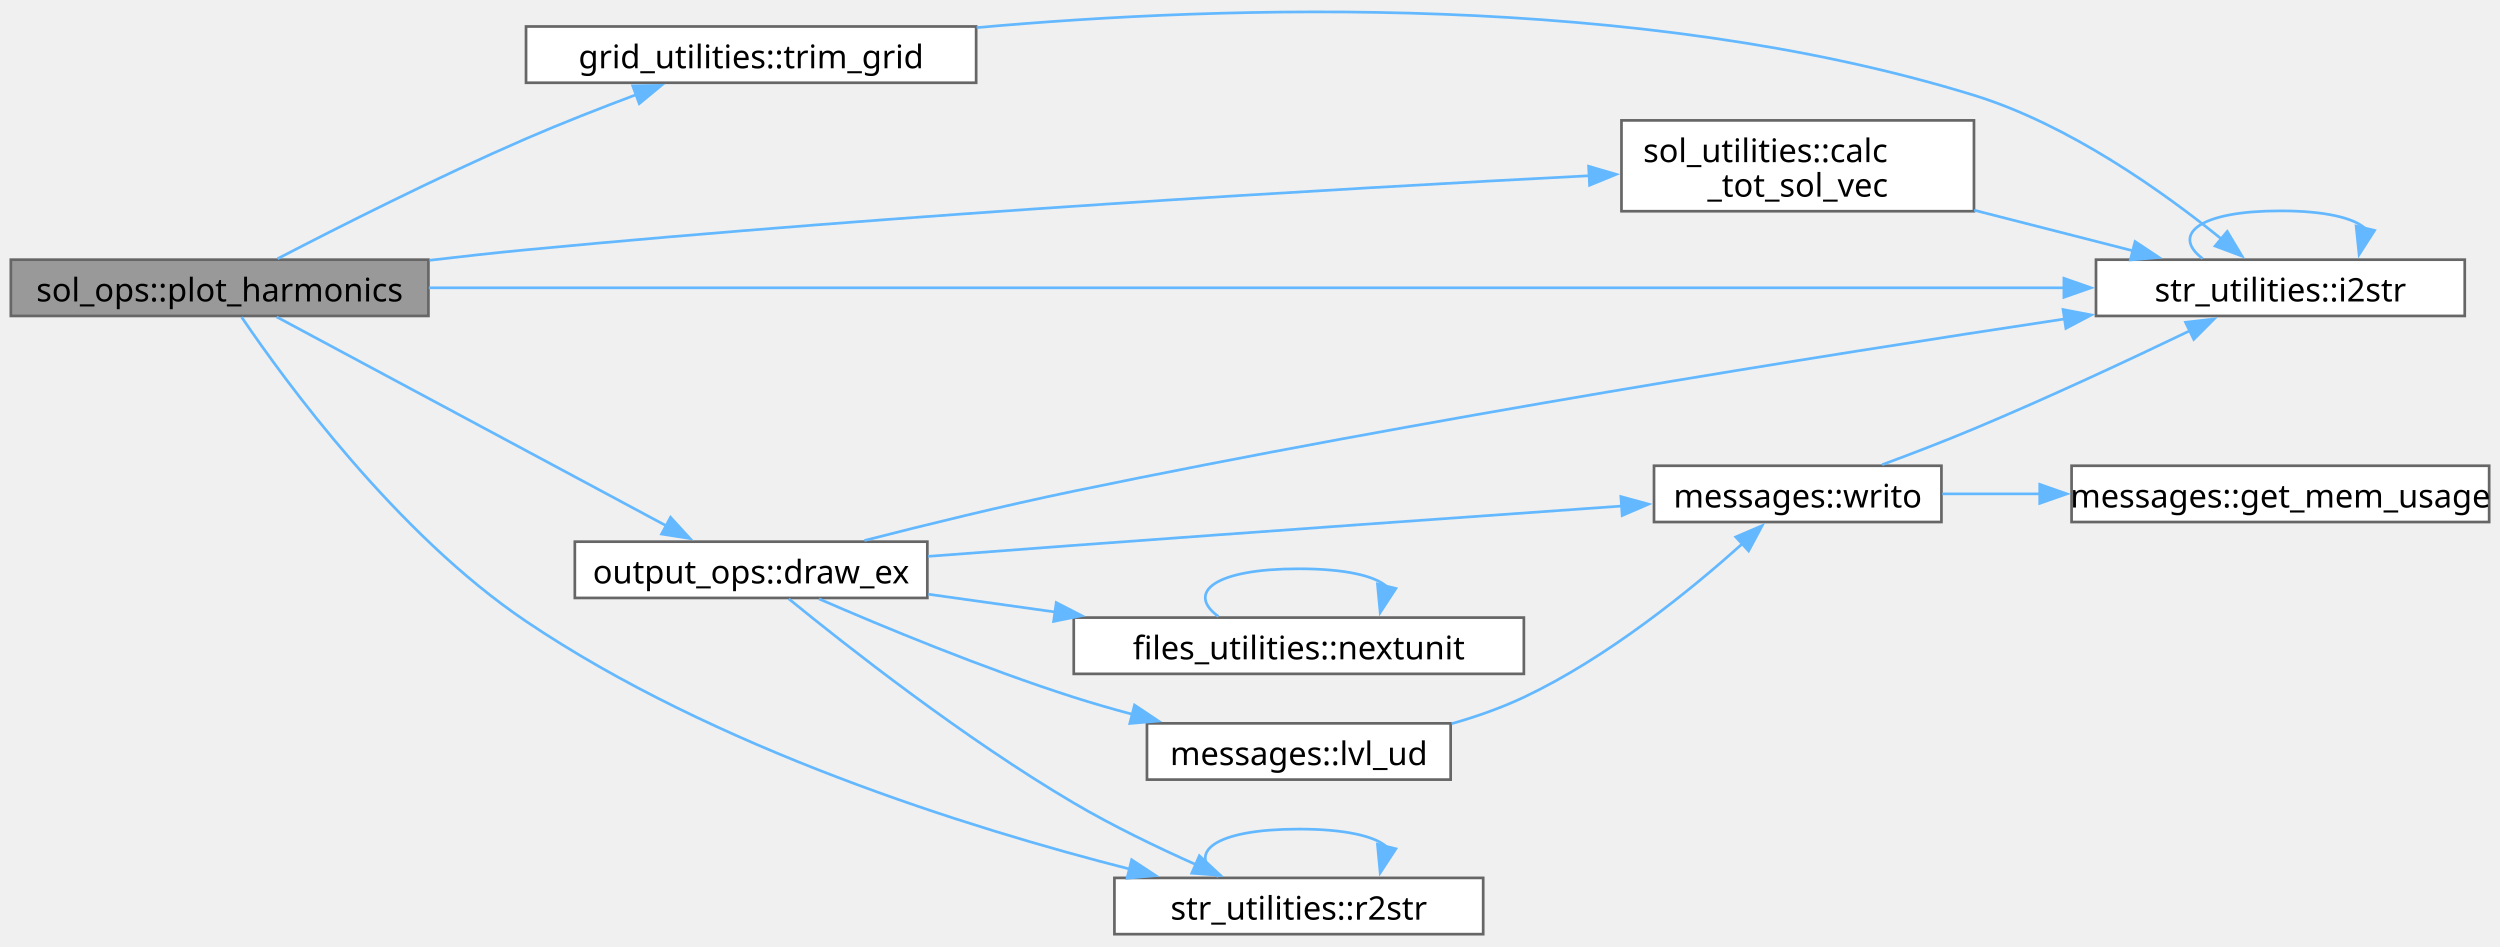
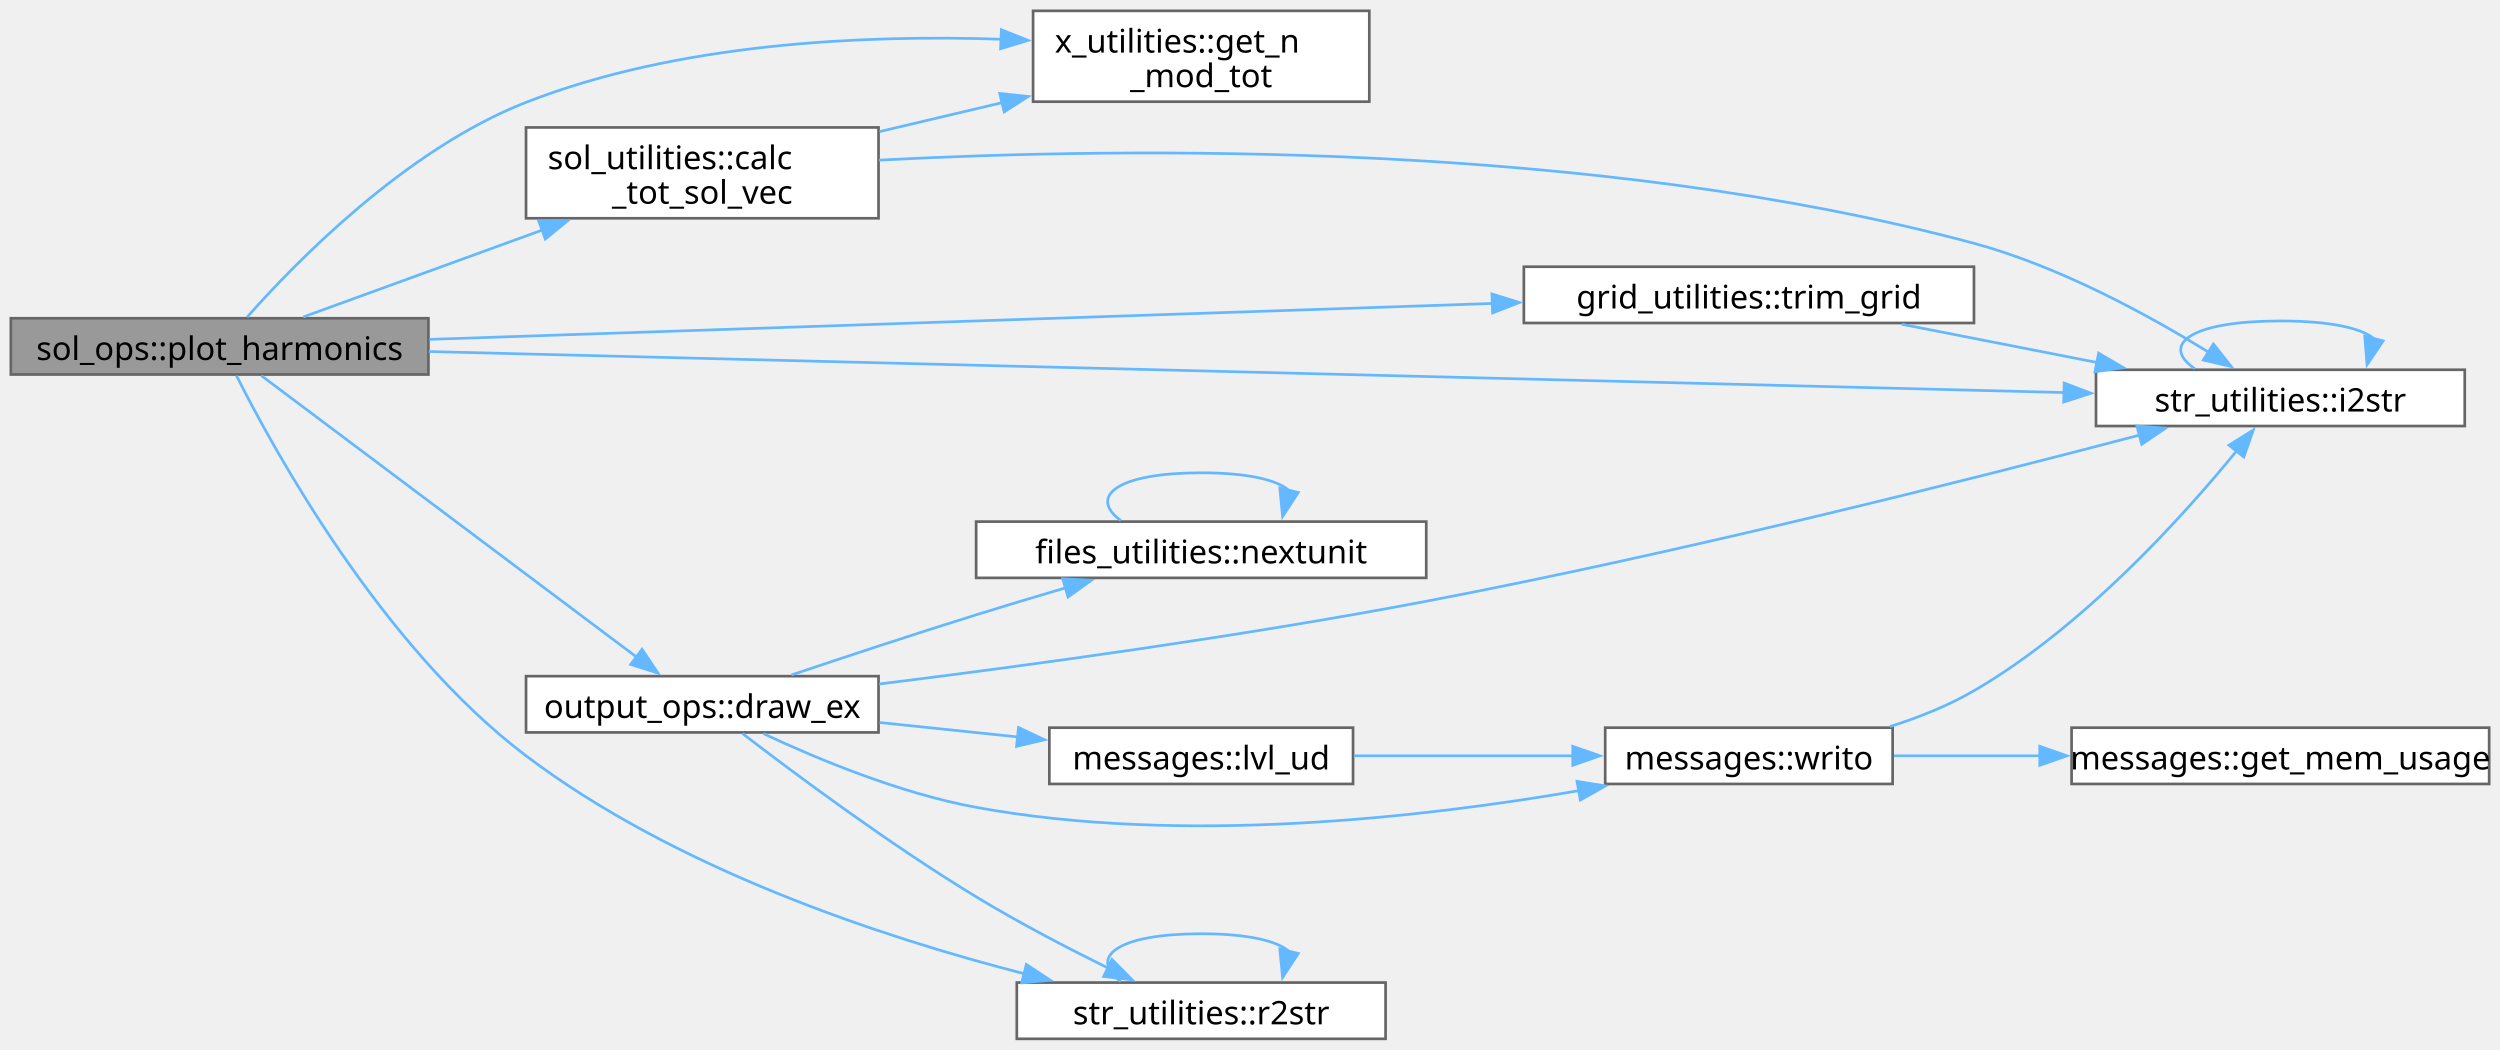
- <svg xmlns="http://www.w3.org/2000/svg" xmlns:xlink="http://www.w3.org/1999/xlink" width="922pt" height="349pt" viewBox="0.00 0.00 922.00 349.00">
-   <g id="graph0" class="graph" transform="scale(1 1) rotate(0) translate(4 344.52)">
+ <svg xmlns="http://www.w3.org/2000/svg" xmlns:xlink="http://www.w3.org/1999/xlink" width="922pt" height="387pt" viewBox="0.00 0.00 922.00 387.00">
+   <g id="graph0" class="graph" transform="scale(1 1) rotate(0) translate(4 383.12)">
    <g id="Node000001" class="node">
      <g id="a_Node000001">
        <a xlink:title="Plots the harmonics and their maximum in 2-D.">
-           <polygon fill="#999999" stroke="#666666" points="154,-248.75 0,-248.75 0,-228 154,-228 154,-248.75" />
-           <text xml:space="preserve" text-anchor="middle" x="77" y="-233.35" font-family="Ubuntu Mono" font-size="12.00">sol_ops::plot_harmonics</text>
+           <polygon fill="#999999" stroke="#666666" points="154,-265.75 0,-265.75 0,-245 154,-245 154,-265.75" />
+           <text xml:space="preserve" text-anchor="middle" x="77" y="-250.35" font-family="Ubuntu Mono" font-size="12.00">sol_ops::plot_harmonics</text>
        </a>
      </g>
    </g>
    <g id="Node000002" class="node">
      <g id="a_Node000002">
        <a xlink:href="namespacesol__utilities.html#a8b902a82ae6a238e725da2cf09e7854f" target="_top" xlink:title="Calculate the total version of the solution vector from the local version.">
-           <polygon fill="white" stroke="#666666" points="724,-300.12 594,-300.12 594,-266.62 724,-266.62 724,-300.12" />
-           <text xml:space="preserve" text-anchor="start" x="602" y="-284.73" font-family="Ubuntu Mono" font-size="12.00">sol_utilities::calc</text>
-           <text xml:space="preserve" text-anchor="middle" x="659" y="-271.98" font-family="Ubuntu Mono" font-size="12.00">_tot_sol_vec</text>
+           <polygon fill="white" stroke="#666666" points="320,-336.12 190,-336.12 190,-302.62 320,-302.62 320,-336.12" />
+           <text xml:space="preserve" text-anchor="start" x="198" y="-320.73" font-family="Ubuntu Mono" font-size="12.00">sol_utilities::calc</text>
+           <text xml:space="preserve" text-anchor="middle" x="255" y="-307.98" font-family="Ubuntu Mono" font-size="12.00">_tot_sol_vec</text>
        </a>
      </g>
    </g>
    <g id="edge1_Node000001_Node000002" class="edge">
      <g id="a_edge1_Node000001_Node000002">
        <a xlink:title=" ">
-           <path fill="none" stroke="#63b8ff" d="M154.45,-248.53C166.34,-249.94 178.49,-251.28 190,-252.38 328.12,-265.57 489.71,-274.93 582.33,-279.72" />
-           <polygon fill="#63b8ff" stroke="#63b8ff" points="581.88,-283.2 592.05,-280.22 582.24,-276.21 581.88,-283.2" />
+           <path fill="none" stroke="#63b8ff" d="M107.86,-266.23C131.96,-275 166.61,-287.6 196.12,-298.33" />
+           <polygon fill="#63b8ff" stroke="#63b8ff" points="194.71,-301.54 205.3,-301.67 197.1,-294.96 194.71,-301.54" />
        </a>
      </g>
    </g>
    <g id="Node000003" class="node">
      <g id="a_Node000003">
-         <a xlink:href="namespacestr__utilities.html#a0b97e51770725a3e98ed393d26681414" target="_top" xlink:title="Convert an integer to string.">
-           <polygon fill="white" stroke="#666666" points="905,-248.75 769,-248.75 769,-228 905,-228 905,-248.75" />
-           <text xml:space="preserve" text-anchor="middle" x="837" y="-233.35" font-family="Ubuntu Mono" font-size="12.00">str_utilities::i2str</text>
-         </a>
-       </g>
-     </g>
-     <g id="edge15_Node000001_Node000003" class="edge">
-       <g id="a_edge15_Node000001_Node000003">
-         <a xlink:title=" ">
-           <path fill="none" stroke="#63b8ff" d="M154.15,-238.38C298.68,-238.38 611.35,-238.38 757.6,-238.38" />
-           <polygon fill="#63b8ff" stroke="#63b8ff" points="757.17,-241.88 767.17,-238.38 757.17,-234.88 757.17,-241.88" />
+         <a xlink:href="namespacex__utilities.html#a2baa70ed66dd033fae69f265d3bc387c" target="_top" xlink:title="Number of modes in the tables of a grid: the modes from the lowest to the highest mode number of sec.">
+           <polygon fill="white" stroke="#666666" points="501,-379.12 377,-379.12 377,-345.62 501,-345.62 501,-379.12" />
+           <text xml:space="preserve" text-anchor="start" x="385" y="-363.73" font-family="Ubuntu Mono" font-size="12.00">x_utilities::get_n</text>
+           <text xml:space="preserve" text-anchor="middle" x="439" y="-350.98" font-family="Ubuntu Mono" font-size="12.00">_mod_tot</text>
+         </a>
+       </g>
+     </g>
+     <g id="edge16_Node000001_Node000003" class="edge">
+       <g id="a_edge16_Node000001_Node000003">
+         <a xlink:title=" ">
+           <path fill="none" stroke="#63b8ff" d="M87.14,-266.17C104.7,-286.03 145.39,-327.94 190,-345.38 246.05,-367.29 314.63,-370.37 365.45,-368.64" />
+           <polygon fill="#63b8ff" stroke="#63b8ff" points="365.31,-372.15 375.15,-368.23 365.01,-365.15 365.31,-372.15" />
        </a>
      </g>
    </g>
    <g id="Node000004" class="node">
      <g id="a_Node000004">
+         <a xlink:href="namespacestr__utilities.html#a0b97e51770725a3e98ed393d26681414" target="_top" xlink:title="Convert an integer to string.">
+           <polygon fill="white" stroke="#666666" points="905,-246.75 769,-246.75 769,-226 905,-226 905,-246.75" />
+           <text xml:space="preserve" text-anchor="middle" x="837" y="-231.35" font-family="Ubuntu Mono" font-size="12.00">str_utilities::i2str</text>
+         </a>
+       </g>
+     </g>
+     <g id="edge17_Node000001_Node000004" class="edge">
+       <g id="a_edge17_Node000001_Node000004">
+         <a xlink:title=" ">
+           <path fill="none" stroke="#63b8ff" d="M154.15,-253.47C298.68,-249.84 611.35,-242.01 757.6,-238.34" />
+           <polygon fill="#63b8ff" stroke="#63b8ff" points="757.26,-241.85 767.17,-238.1 757.09,-234.85 757.26,-241.85" />
+         </a>
+       </g>
+     </g>
+     <g id="Node000005" class="node">
+       <g id="a_Node000005">
        <a xlink:href="namespaceoutput__ops.html#a50bfbb88cc91805469353c3ff47b3e2e" target="_top" xlink:title="Use external program to draw a plot.">
-           <polygon fill="white" stroke="#666666" points="338,-144.75 208,-144.75 208,-124 338,-124 338,-144.75" />
-           <text xml:space="preserve" text-anchor="middle" x="273" y="-129.35" font-family="Ubuntu Mono" font-size="12.00">output_ops::draw_ex</text>
-         </a>
-       </g>
-     </g>
-     <g id="edge4_Node000001_Node000004" class="edge">
-       <g id="a_edge4_Node000001_Node000004">
-         <a xlink:title=" ">
-           <path fill="none" stroke="#63b8ff" d="M98.03,-227.64C132.16,-209.34 201.75,-172.03 241.8,-150.56" />
-           <polygon fill="#63b8ff" stroke="#63b8ff" points="243.29,-153.74 250.45,-145.93 239.99,-147.57 243.29,-153.74" />
+           <polygon fill="white" stroke="#666666" points="320,-133.75 190,-133.75 190,-113 320,-113 320,-133.75" />
+           <text xml:space="preserve" text-anchor="middle" x="255" y="-118.35" font-family="Ubuntu Mono" font-size="12.00">output_ops::draw_ex</text>
+         </a>
+       </g>
+     </g>
+     <g id="edge5_Node000001_Node000005" class="edge">
+       <g id="a_edge5_Node000001_Node000005">
+         <a xlink:title=" ">
+           <path fill="none" stroke="#63b8ff" d="M92.4,-244.57C122.85,-221.74 193.97,-168.4 230.87,-140.72" />
+           <polygon fill="#63b8ff" stroke="#63b8ff" points="232.78,-143.67 238.68,-134.87 228.58,-138.07 232.78,-143.67" />
+         </a>
+       </g>
+     </g>
+     <g id="Node000010" class="node">
+       <g id="a_Node000010">
+         <a xlink:href="namespacestr__utilities.html#a92ac6c0af1979df094de1caddd28ade0" target="_top" xlink:title="Convert a real (double) to string.">
+           <polygon fill="white" stroke="#666666" points="507,-20.75 371,-20.75 371,0 507,0 507,-20.75" />
+           <text xml:space="preserve" text-anchor="middle" x="439" y="-5.35" font-family="Ubuntu Mono" font-size="12.00">str_utilities::r2str</text>
+         </a>
+       </g>
+     </g>
+     <g id="edge18_Node000001_Node000010" class="edge">
+       <g id="a_edge18_Node000001_Node000010">
+         <a xlink:title=" ">
+           <path fill="none" stroke="#63b8ff" d="M83.21,-244.59C96.92,-217.28 136.63,-144.73 190,-104.38 245.03,-62.76 320.61,-37.66 373.82,-23.99" />
+           <polygon fill="#63b8ff" stroke="#63b8ff" points="374.5,-27.43 383.35,-21.62 372.8,-20.64 374.5,-27.43" />
+         </a>
+       </g>
+     </g>
+     <g id="Node000011" class="node">
+       <g id="a_Node000011">
+         <a xlink:href="namespacegrid__utilities.html#a67001ff9bbcad707aacf17f90a748d90" target="_top" xlink:title="Trim a grid, removing any overlap between the different regions.">
+           <polygon fill="white" stroke="#666666" points="724,-284.75 558,-284.75 558,-264 724,-264 724,-284.75" />
+           <text xml:space="preserve" text-anchor="middle" x="641" y="-269.35" font-family="Ubuntu Mono" font-size="12.00">grid_utilities::trim_grid</text>
+         </a>
+       </g>
+     </g>
+     <g id="edge19_Node000001_Node000011" class="edge">
+       <g id="a_edge19_Node000001_Node000011">
+         <a xlink:title=" ">
+           <path fill="none" stroke="#63b8ff" d="M154.38,-257.96C256.27,-261.4 436.54,-267.5 546.46,-271.21" />
+           <polygon fill="#63b8ff" stroke="#63b8ff" points="546.23,-274.71 556.34,-271.55 546.47,-267.71 546.23,-274.71" />
+         </a>
+       </g>
+     </g>
+     <g id="edge2_Node000002_Node000003" class="edge">
+       <g id="a_edge2_Node000002_Node000003">
+         <a xlink:title=" ">
+           <path fill="none" stroke="#63b8ff" d="M320.42,-334.6C335.15,-338.08 350.9,-341.8 365.93,-345.35" />
+           <polygon fill="#63b8ff" stroke="#63b8ff" points="364.71,-348.65 375.24,-347.55 366.32,-341.84 364.71,-348.65" />
+         </a>
+       </g>
+     </g>
+     <g id="edge3_Node000002_Node000004" class="edge">
+       <g id="a_edge3_Node000002_Node000004">
+         <a xlink:title=" ">
+           <path fill="none" stroke="#63b8ff" d="M320.14,-324.06C411.55,-328.89 583.74,-331.16 724,-293.38 755.64,-284.85 788.71,-266.71 810.64,-253.16" />
+           <polygon fill="#63b8ff" stroke="#63b8ff" points="812.31,-256.25 818.89,-247.94 808.57,-250.33 812.31,-256.25" />
+         </a>
+       </g>
+     </g>
+     <g id="edge4_Node000004_Node000004" class="edge">
+       <g id="a_edge4_Node000004_Node000004">
+         <a xlink:title=" ">
+           <path fill="none" stroke="#63b8ff" d="M805.42,-247.15C792.79,-255.81 803.31,-264.75 837,-264.75 855.42,-264.75 866.92,-262.08 871.49,-258.24" />
+           <polygon fill="#63b8ff" stroke="#63b8ff" points="874.89,-257.4 868.97,-248.61 868.12,-259.17 874.89,-257.4" />
+         </a>
+       </g>
+     </g>
+     <g id="edge6_Node000005_Node000004" class="edge">
+       <g id="a_edge6_Node000005_Node000004">
+         <a xlink:title=" ">
+           <path fill="none" stroke="#63b8ff" d="M320.23,-130.86C374.28,-137.56 453.49,-148.33 522,-161.38 615.56,-179.19 723.26,-206.4 785.11,-222.68" />
+           <polygon fill="#63b8ff" stroke="#63b8ff" points="784.08,-226.03 794.64,-225.2 785.87,-219.26 784.08,-226.03" />
+         </a>
+       </g>
+     </g>
+     <g id="Node000006" class="node">
+       <g id="a_Node000006">
+         <a xlink:href="namespacemessages.html#a6e6bfb084063e4cc91ee86e542043302" target="_top" xlink:title="Increases/decreases lvl of output.">
+           <polygon fill="white" stroke="#666666" points="495,-114.75 383,-114.75 383,-94 495,-94 495,-114.75" />
+           <text xml:space="preserve" text-anchor="middle" x="439" y="-99.35" font-family="Ubuntu Mono" font-size="12.00">messages::lvl_ud</text>
+         </a>
+       </g>
+     </g>
+     <g id="edge7_Node000005_Node000006" class="edge">
+       <g id="a_edge7_Node000005_Node000006">
+         <a xlink:title=" ">
+           <path fill="none" stroke="#63b8ff" d="M320.42,-116.65C336.96,-114.92 354.77,-113.06 371.41,-111.33" />
+           <polygon fill="#63b8ff" stroke="#63b8ff" points="371.63,-114.82 381.21,-110.3 370.9,-107.86 371.63,-114.82" />
+         </a>
+       </g>
+     </g>
+     <g id="Node000007" class="node">
+       <g id="a_Node000007">
+         <a xlink:href="namespacemessages.html#aa4a8d01563e92558e8a0875b075ec54c" target="_top" xlink:title="Write output to file identified by output_i.">
+           <polygon fill="white" stroke="#666666" points="694,-114.75 588,-114.75 588,-94 694,-94 694,-114.75" />
+           <text xml:space="preserve" text-anchor="middle" x="641" y="-99.35" font-family="Ubuntu Mono" font-size="12.00">messages::writo</text>
+         </a>
+       </g>
+     </g>
+     <g id="edge15_Node000005_Node000007" class="edge">
+       <g id="a_edge15_Node000005_Node000007">
+         <a xlink:title=" ">
+           <path fill="none" stroke="#63b8ff" d="M277.58,-112.54C297.4,-103.24 327.87,-90.54 356,-85.38 431.75,-71.47 520.54,-81.54 578.4,-91.54" />
+           <polygon fill="#63b8ff" stroke="#63b8ff" points="577.6,-94.96 588.06,-93.27 578.83,-88.06 577.6,-94.96" />
        </a>
      </g>
    </g>
    <g id="Node000009" class="node">
      <g id="a_Node000009">
-         <a xlink:href="namespacestr__utilities.html#a92ac6c0af1979df094de1caddd28ade0" target="_top" xlink:title="Convert a real (double) to string.">
-           <polygon fill="white" stroke="#666666" points="543,-20.75 407,-20.75 407,0 543,0 543,-20.75" />
-           <text xml:space="preserve" text-anchor="middle" x="475" y="-5.35" font-family="Ubuntu Mono" font-size="12.00">str_utilities::r2str</text>
-         </a>
-       </g>
-     </g>
-     <g id="edge16_Node000001_Node000009" class="edge">
-       <g id="a_edge16_Node000001_Node000009">
-         <a xlink:title=" ">
-           <path fill="none" stroke="#63b8ff" d="M85.1,-227.57C101.1,-204.01 142.34,-147.5 190,-115.38 259.45,-68.56 352.46,-39.34 412.81,-23.96" />
-           <polygon fill="#63b8ff" stroke="#63b8ff" points="413.36,-27.43 422.21,-21.61 411.66,-20.63 413.36,-27.43" />
-         </a>
-       </g>
-     </g>
-     <g id="Node000010" class="node">
-       <g id="a_Node000010">
-         <a xlink:href="namespacegrid__utilities.html#a67001ff9bbcad707aacf17f90a748d90" target="_top" xlink:title="Trim a grid, removing any overlap between the different regions.">
-           <polygon fill="white" stroke="#666666" points="356,-334.75 190,-334.75 190,-314 356,-314 356,-334.75" />
-           <text xml:space="preserve" text-anchor="middle" x="273" y="-319.35" font-family="Ubuntu Mono" font-size="12.00">grid_utilities::trim_grid</text>
-         </a>
-       </g>
-     </g>
-     <g id="edge17_Node000001_Node000010" class="edge">
-       <g id="a_edge17_Node000001_Node000010">
-         <a xlink:title=" ">
-           <path fill="none" stroke="#63b8ff" d="M98.37,-249.11C120.61,-260.65 157.4,-279.25 190,-293.38 203.09,-299.05 217.59,-304.72 230.71,-309.64" />
-           <polygon fill="#63b8ff" stroke="#63b8ff" points="229.34,-312.86 239.93,-313.05 231.76,-306.3 229.34,-312.86" />
-         </a>
-       </g>
-     </g>
-     <g id="edge2_Node000002_Node000003" class="edge">
-       <g id="a_edge2_Node000002_Node000003">
-         <a xlink:title=" ">
-           <path fill="none" stroke="#63b8ff" d="M724.04,-267C743.25,-262.09 764.1,-256.76 782.55,-252.04" />
-           <polygon fill="#63b8ff" stroke="#63b8ff" points="783.41,-255.44 792.23,-249.57 781.67,-248.65 783.41,-255.44" />
-         </a>
-       </g>
-     </g>
-     <g id="edge3_Node000003_Node000003" class="edge">
-       <g id="a_edge3_Node000003_Node000003">
-         <a xlink:title=" ">
-           <path fill="none" stroke="#63b8ff" d="M808.32,-249.15C796.85,-257.81 806.41,-266.75 837,-266.75 853.73,-266.75 864.17,-264.08 868.32,-260.24" />
-           <polygon fill="#63b8ff" stroke="#63b8ff" points="871.75,-259.54 866.03,-250.62 864.94,-261.16 871.75,-259.54" />
-         </a>
-       </g>
-     </g>
-     <g id="edge5_Node000004_Node000003" class="edge">
-       <g id="a_edge5_Node000004_Node000003">
-         <a xlink:title=" ">
-           <path fill="none" stroke="#63b8ff" d="M314.79,-145.18C337.44,-150.99 366.18,-158.03 392,-163.38 519.24,-189.72 668.42,-213.47 757.42,-226.89" />
-           <polygon fill="#63b8ff" stroke="#63b8ff" points="756.86,-230.35 767.27,-228.37 757.9,-223.42 756.86,-230.35" />
-         </a>
-       </g>
-     </g>
-     <g id="Node000005" class="node">
-       <g id="a_Node000005">
-         <a xlink:href="namespacemessages.html#a6e6bfb084063e4cc91ee86e542043302" target="_top" xlink:title="Increases/decreases lvl of output.">
-           <polygon fill="white" stroke="#666666" points="531,-77.75 419,-77.75 419,-57 531,-57 531,-77.75" />
-           <text xml:space="preserve" text-anchor="middle" x="475" y="-62.35" font-family="Ubuntu Mono" font-size="12.00">messages::lvl_ud</text>
-         </a>
-       </g>
-     </g>
-     <g id="edge6_Node000004_Node000005" class="edge">
-       <g id="a_edge6_Node000004_Node000005">
-         <a xlink:title=" ">
-           <path fill="none" stroke="#63b8ff" d="M298.05,-123.65C321.64,-113.39 358.81,-97.97 392,-87.38 398.95,-85.15 406.3,-83.04 413.63,-81.08" />
-           <polygon fill="#63b8ff" stroke="#63b8ff" points="414.42,-84.49 423.23,-78.6 412.67,-77.71 414.42,-84.49" />
-         </a>
-       </g>
-     </g>
-     <g id="Node000006" class="node">
-       <g id="a_Node000006">
-         <a xlink:href="namespacemessages.html#aa4a8d01563e92558e8a0875b075ec54c" target="_top" xlink:title="Write output to file identified by output_i.">
-           <polygon fill="white" stroke="#666666" points="712,-172.75 606,-172.75 606,-152 712,-152 712,-172.75" />
-           <text xml:space="preserve" text-anchor="middle" x="659" y="-157.35" font-family="Ubuntu Mono" font-size="12.00">messages::writo</text>
-         </a>
-       </g>
-     </g>
-     <g id="edge14_Node000004_Node000006" class="edge">
-       <g id="a_edge14_Node000004_Node000006">
-         <a xlink:title=" ">
-           <path fill="none" stroke="#63b8ff" d="M338.3,-139.34C355.72,-140.66 374.58,-142.09 392,-143.38 461.04,-148.47 540.18,-154.1 594.06,-157.89" />
-           <polygon fill="#63b8ff" stroke="#63b8ff" points="593.77,-161.38 603.99,-158.59 594.27,-154.4 593.77,-161.38" />
+         <a xlink:href="namespacefiles__utilities.html#ac6066df405564ba2f5e3c4bba726c1f8" target="_top" xlink:title="Search for available new unit.">
+           <polygon fill="white" stroke="#666666" points="522,-190.75 356,-190.75 356,-170 522,-170 522,-190.75" />
+           <text xml:space="preserve" text-anchor="middle" x="439" y="-175.35" font-family="Ubuntu Mono" font-size="12.00">files_utilities::nextunit</text>
+         </a>
+       </g>
+     </g>
+     <g id="edge11_Node000005_Node000009" class="edge">
+       <g id="a_edge11_Node000005_Node000009">
+         <a xlink:title=" ">
+           <path fill="none" stroke="#63b8ff" d="M287.89,-134.2C307.48,-140.78 333.13,-149.26 356,-156.38 366.62,-159.68 378.05,-163.11 388.9,-166.3" />
+           <polygon fill="#63b8ff" stroke="#63b8ff" points="387.92,-169.66 398.5,-169.11 389.88,-162.94 387.92,-169.66" />
+         </a>
+       </g>
+     </g>
+     <g id="edge13_Node000005_Node000010" class="edge">
+       <g id="a_edge13_Node000005_Node000010">
+         <a xlink:title=" ">
+           <path fill="none" stroke="#63b8ff" d="M269.81,-112.6C288.71,-98.08 323.96,-71.81 356,-52.38 371.67,-42.87 389.73,-33.46 404.91,-25.97" />
+           <polygon fill="#63b8ff" stroke="#63b8ff" points="406.08,-29.29 413.54,-21.77 403.01,-23 406.08,-29.29" />
+         </a>
+       </g>
+     </g>
+     <g id="edge8_Node000006_Node000007" class="edge">
+       <g id="a_edge8_Node000006_Node000007">
+         <a xlink:title=" ">
+           <path fill="none" stroke="#63b8ff" d="M495.45,-104.38C520.52,-104.38 550.29,-104.38 576.28,-104.38" />
+           <polygon fill="#63b8ff" stroke="#63b8ff" points="576.03,-107.88 586.03,-104.38 576.03,-100.88 576.03,-107.88" />
+         </a>
+       </g>
+     </g>
+     <g id="edge10_Node000007_Node000004" class="edge">
+       <g id="a_edge10_Node000007_Node000004">
+         <a xlink:title=" ">
+           <path fill="none" stroke="#63b8ff" d="M693.01,-115.16C703.65,-118.53 714.51,-122.86 724,-128.38 764.24,-151.74 801.04,-192.56 820.81,-216.77" />
+           <polygon fill="#63b8ff" stroke="#63b8ff" points="818.05,-218.93 827.03,-224.56 823.52,-214.56 818.05,-218.93" />
        </a>
      </g>
    </g>
    <g id="Node000008" class="node">
      <g id="a_Node000008">
-         <a xlink:href="namespacefiles__utilities.html#ac6066df405564ba2f5e3c4bba726c1f8" target="_top" xlink:title="Search for available new unit.">
-           <polygon fill="white" stroke="#666666" points="558,-116.75 392,-116.75 392,-96 558,-96 558,-116.75" />
-           <text xml:space="preserve" text-anchor="middle" x="475" y="-101.35" font-family="Ubuntu Mono" font-size="12.00">files_utilities::nextunit</text>
-         </a>
-       </g>
-     </g>
-     <g id="edge10_Node000004_Node000008" class="edge">
-       <g id="a_edge10_Node000004_Node000008">
-         <a xlink:title=" ">
-           <path fill="none" stroke="#63b8ff" d="M338.38,-125.36C353.27,-123.28 369.37,-121.02 385.09,-118.82" />
-           <polygon fill="#63b8ff" stroke="#63b8ff" points="385.54,-122.29 394.96,-117.44 384.57,-115.36 385.54,-122.29" />
-         </a>
-       </g>
-     </g>
-     <g id="edge12_Node000004_Node000009" class="edge">
-       <g id="a_edge12_Node000004_Node000009">
-         <a xlink:title=" ">
-           <path fill="none" stroke="#63b8ff" d="M286.87,-123.69C307.96,-106.48 351.58,-72.16 392,-48.38 406.22,-40 422.6,-32.1 436.97,-25.69" />
-           <polygon fill="#63b8ff" stroke="#63b8ff" points="438.33,-28.91 446.1,-21.7 435.53,-22.49 438.33,-28.91" />
-         </a>
-       </g>
-     </g>
-     <g id="edge7_Node000005_Node000006" class="edge">
-       <g id="a_edge7_Node000005_Node000006">
-         <a xlink:title=" ">
-           <path fill="none" stroke="#63b8ff" d="M531.31,-77.61C540.45,-80.22 549.65,-83.43 558,-87.38 588.86,-101.95 619.54,-126.92 638.62,-144.02" />
-           <polygon fill="#63b8ff" stroke="#63b8ff" points="636.15,-146.5 645.89,-150.67 640.88,-141.34 636.15,-146.5" />
-         </a>
-       </g>
-     </g>
-     <g id="edge9_Node000006_Node000003" class="edge">
-       <g id="a_edge9_Node000006_Node000003">
-         <a xlink:title=" ">
-           <path fill="none" stroke="#63b8ff" d="M690.14,-173.14C700.9,-177.12 713.05,-181.79 724,-186.38 751.19,-197.76 781.48,-211.92 803.7,-222.59" />
-           <polygon fill="#63b8ff" stroke="#63b8ff" points="802.02,-225.66 812.55,-226.86 805.06,-219.36 802.02,-225.66" />
-         </a>
-       </g>
-     </g>
-     <g id="Node000007" class="node">
-       <g id="a_Node000007">
        <a xlink:href="namespacemessages.html#a82dddaab795b78b3d39e1ff1aab2f665" target="_top" xlink:title="Returns the memory usage in kilobytes.">
-           <polygon fill="white" stroke="#666666" points="914,-172.75 760,-172.75 760,-152 914,-152 914,-172.75" />
-           <text xml:space="preserve" text-anchor="middle" x="837" y="-157.35" font-family="Ubuntu Mono" font-size="12.00">messages::get_mem_usage</text>
-         </a>
-       </g>
-     </g>
-     <g id="edge8_Node000006_Node000007" class="edge">
-       <g id="a_edge8_Node000006_Node000007">
-         <a xlink:title=" ">
-           <path fill="none" stroke="#63b8ff" d="M712.33,-162.38C723.73,-162.38 736.1,-162.38 748.45,-162.38" />
-           <polygon fill="#63b8ff" stroke="#63b8ff" points="748.26,-165.88 758.25,-162.38 748.25,-158.88 748.26,-165.88" />
-         </a>
-       </g>
-     </g>
-     <g id="edge11_Node000008_Node000008" class="edge">
-       <g id="a_edge11_Node000008_Node000008">
-         <a xlink:title=" ">
-           <path fill="none" stroke="#63b8ff" d="M445.35,-117.15C433.49,-125.81 443.38,-134.75 475,-134.75 492.29,-134.75 503.09,-132.08 507.38,-128.24" />
-           <polygon fill="#63b8ff" stroke="#63b8ff" points="510.8,-127.49 505.01,-118.62 504,-129.16 510.8,-127.49" />
-         </a>
-       </g>
-     </g>
-     <g id="edge13_Node000009_Node000009" class="edge">
-       <g id="a_edge13_Node000009_Node000009">
-         <a xlink:title=" ">
-           <path fill="none" stroke="#63b8ff" d="M445.35,-21.15C433.49,-29.81 443.38,-38.75 475,-38.75 492.29,-38.75 503.09,-36.08 507.38,-32.24" />
-           <polygon fill="#63b8ff" stroke="#63b8ff" points="510.8,-31.49 505.01,-22.62 504,-33.16 510.8,-31.49" />
-         </a>
-       </g>
-     </g>
-     <g id="edge18_Node000010_Node000003" class="edge">
-       <g id="a_edge18_Node000010_Node000003">
-         <a xlink:title=" ">
-           <path fill="none" stroke="#63b8ff" d="M356.19,-334.33C448.06,-342.59 600.19,-347.56 724,-309.38 759.1,-298.55 793.96,-273.64 815.24,-256.4" />
-           <polygon fill="#63b8ff" stroke="#63b8ff" points="817.4,-259.16 822.85,-250.07 812.92,-253.78 817.4,-259.16" />
+           <polygon fill="white" stroke="#666666" points="914,-114.75 760,-114.75 760,-94 914,-94 914,-114.75" />
+           <text xml:space="preserve" text-anchor="middle" x="837" y="-99.35" font-family="Ubuntu Mono" font-size="12.00">messages::get_mem_usage</text>
+         </a>
+       </g>
+     </g>
+     <g id="edge9_Node000007_Node000008" class="edge">
+       <g id="a_edge9_Node000007_Node000008">
+         <a xlink:title=" ">
+           <path fill="none" stroke="#63b8ff" d="M694.5,-104.38C711.13,-104.38 730,-104.38 748.4,-104.38" />
+           <polygon fill="#63b8ff" stroke="#63b8ff" points="748.27,-107.88 758.27,-104.38 748.27,-100.88 748.27,-107.88" />
+         </a>
+       </g>
+     </g>
+     <g id="edge12_Node000009_Node000009" class="edge">
+       <g id="a_edge12_Node000009_Node000009">
+         <a xlink:title=" ">
+           <path fill="none" stroke="#63b8ff" d="M409.35,-191.15C397.49,-199.81 407.38,-208.75 439,-208.75 456.29,-208.75 467.09,-206.08 471.38,-202.24" />
+           <polygon fill="#63b8ff" stroke="#63b8ff" points="474.8,-201.49 469.01,-192.62 468,-203.16 474.8,-201.49" />
+         </a>
+       </g>
+     </g>
+     <g id="edge14_Node000010_Node000010" class="edge">
+       <g id="a_edge14_Node000010_Node000010">
+         <a xlink:title=" ">
+           <path fill="none" stroke="#63b8ff" d="M409.35,-21.15C397.49,-29.81 407.38,-38.75 439,-38.75 456.29,-38.75 467.09,-36.08 471.38,-32.24" />
+           <polygon fill="#63b8ff" stroke="#63b8ff" points="474.8,-31.49 469.01,-22.62 468,-33.16 474.8,-31.49" />
+         </a>
+       </g>
+     </g>
+     <g id="edge20_Node000011_Node000004" class="edge">
+       <g id="a_edge20_Node000011_Node000004">
+         <a xlink:title=" ">
+           <path fill="none" stroke="#63b8ff" d="M697.33,-263.54C719.76,-259.14 745.85,-254.03 769.31,-249.44" />
+           <polygon fill="#63b8ff" stroke="#63b8ff" points="769.97,-252.88 779.11,-247.52 768.62,-246.01 769.97,-252.88" />
        </a>
      </g>
    </g>
  </g>
</svg>
